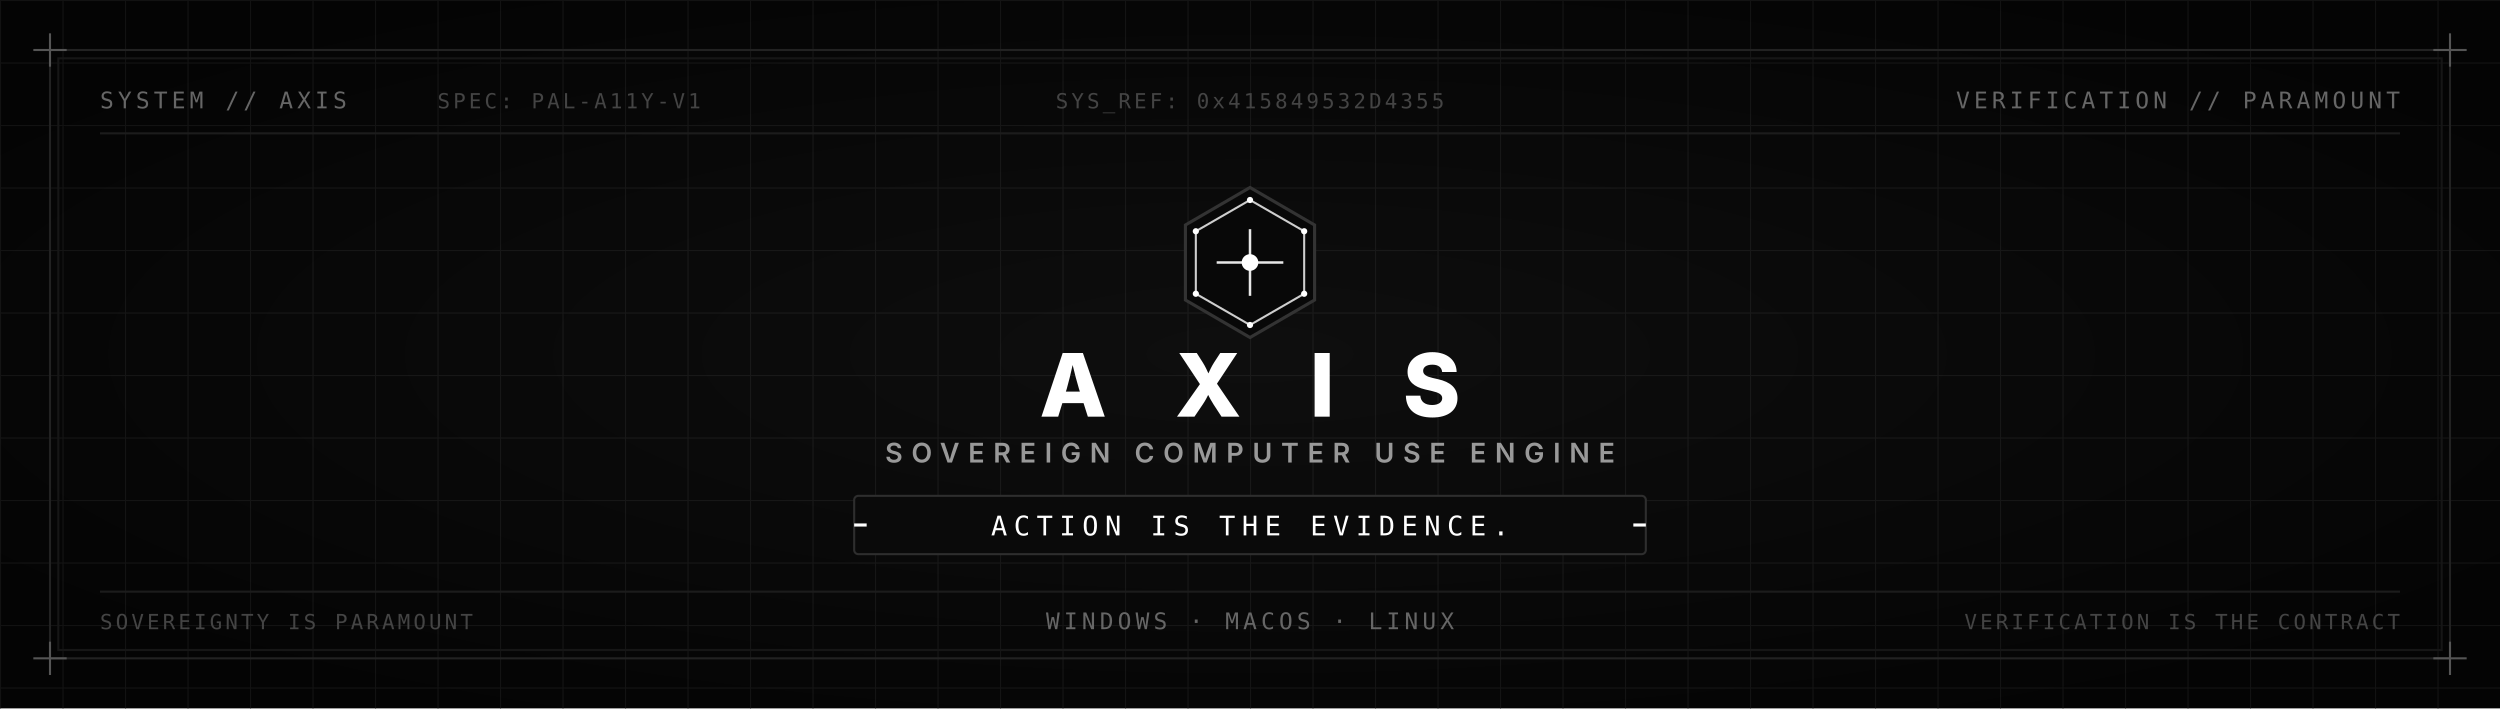
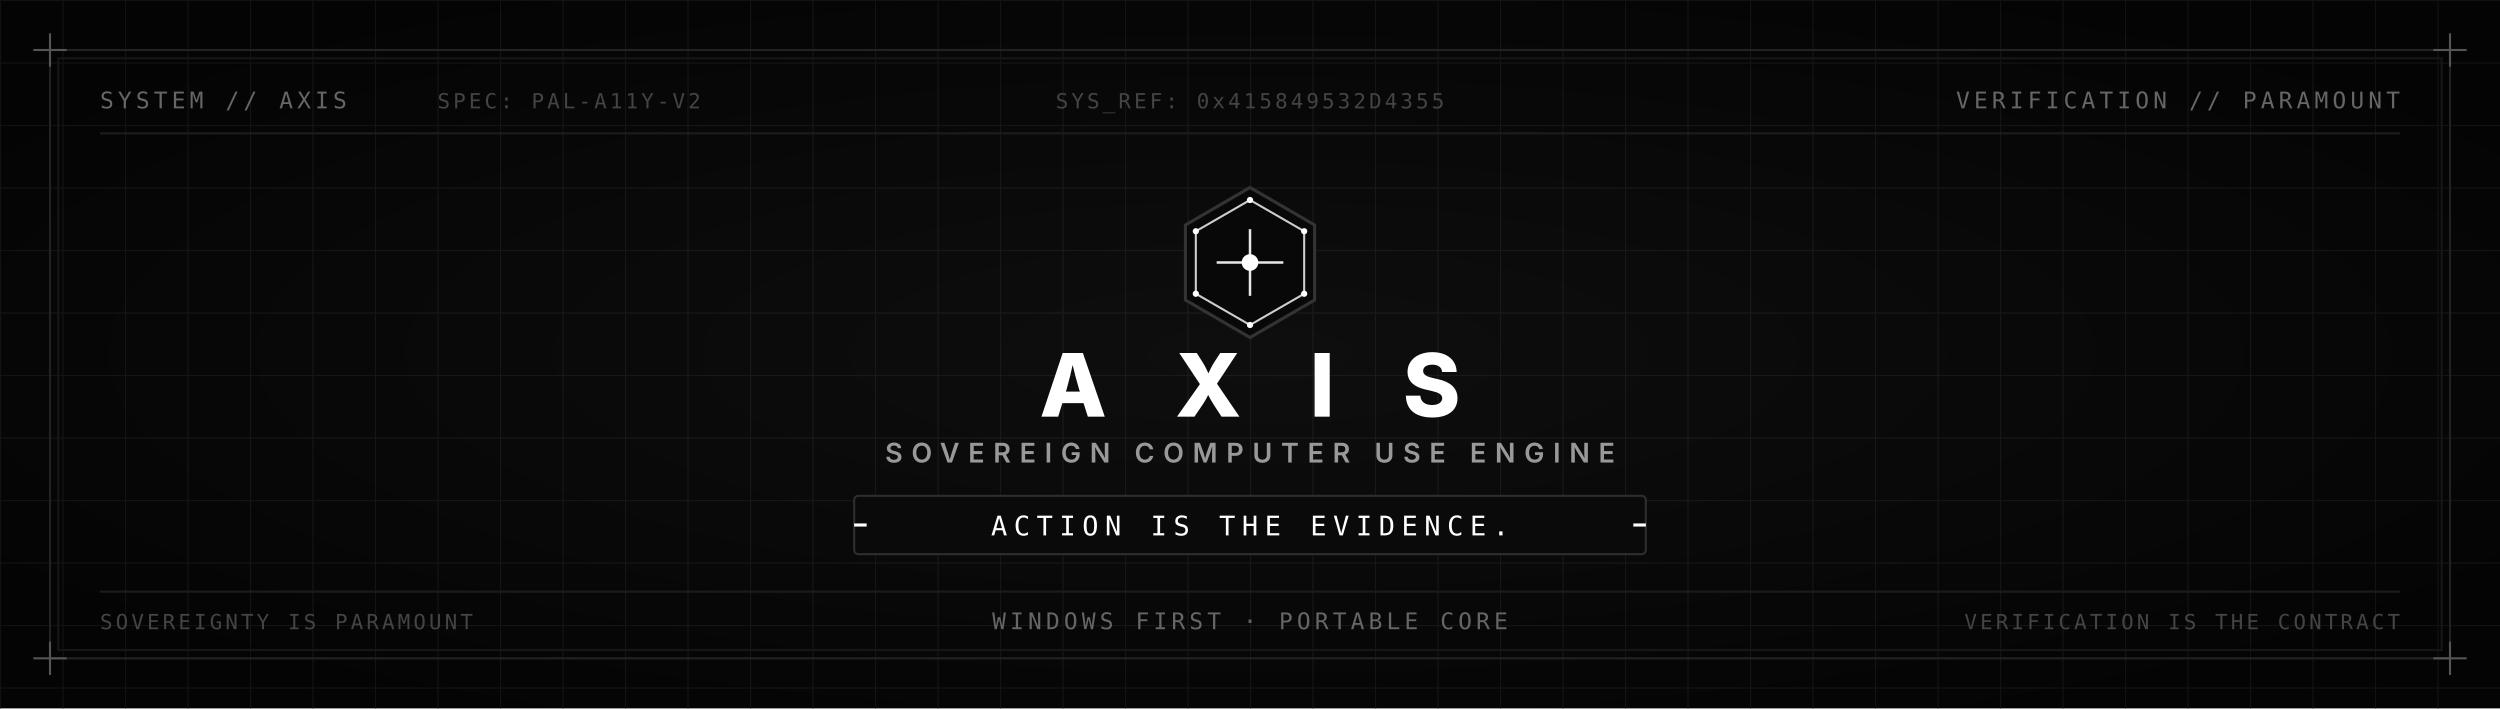
<svg xmlns="http://www.w3.org/2000/svg" viewBox="0 0 1200 340" width="100%" height="100%" style="background:#040404; display:block;">
  <defs>
    <pattern id="grid" width="30" height="30" patternUnits="userSpaceOnUse">
      <path d="M 30 0 L 0 0 0 30" fill="none" stroke="#121212" stroke-width="1" />
    </pattern>
    <radialGradient id="glow" cx="50%" cy="50%" r="60%">
      <stop offset="0%" stop-color="#ffffff" stop-opacity="0.04" />
      <stop offset="100%" stop-color="#ffffff" stop-opacity="0" />
    </radialGradient>
    <style>
      .mono-label {
        font-family: 'IBM Plex Mono', 'SF Mono', 'JetBrains Mono', Menlo, Consolas, monospace;
        font-size: 11px;
        fill: #666666;
        letter-spacing: 0.18em;
      }
      .mono-dim {
        font-family: 'IBM Plex Mono', 'SF Mono', 'JetBrains Mono', Menlo, Consolas, monospace;
        font-size: 10px;
        fill: #444444;
        letter-spacing: 0.15em;
      }
      .brand-title {
        font-family: -apple-system, BlinkMacSystemFont, 'Inter', 'Helvetica Neue', 'Segoe UI', sans-serif;
        font-size: 42px;
        font-weight: 800;
        fill: #ffffff;
        letter-spacing: 0.28em;
      }
      .brand-sub {
        font-family: -apple-system, BlinkMacSystemFont, 'Inter', 'Helvetica Neue', 'Segoe UI', sans-serif;
        font-size: 13px;
        font-weight: 600;
        fill: #999999;
        letter-spacing: 0.32em;
      }
      .motto {
        font-family: 'IBM Plex Mono', 'SF Mono', 'JetBrains Mono', Menlo, Consolas, monospace;
        font-size: 13px;
        font-weight: 500;
        fill: #ffffff;
        letter-spacing: 0.24em;
      }
    </style>
  </defs>
  <rect width="1200" height="340" fill="#040404" />
  <rect width="1200" height="340" fill="url(#grid)" />
  <rect width="1200" height="340" fill="url(#glow)" />
  <rect x="24" y="24" width="1152" height="292" fill="none" stroke="#222222" stroke-width="1" />
  <rect x="28" y="28" width="1144" height="284" fill="none" stroke="#161616" stroke-width="1" />
  <g stroke="#555555" stroke-width="1">
    <line x1="16" y1="24" x2="32" y2="24" />
    <line x1="24" y1="16" x2="24" y2="32" />
    <line x1="1168" y1="24" x2="1184" y2="24" />
    <line x1="1176" y1="16" x2="1176" y2="32" />
    <line x1="16" y1="316" x2="32" y2="316" />
    <line x1="24" y1="308" x2="24" y2="324" />
    <line x1="1168" y1="316" x2="1184" y2="316" />
    <line x1="1176" y1="308" x2="1176" y2="324" />
  </g>
  <g>
    <text x="48" y="52" class="mono-label">SYSTEM // AXIS</text>
-     <text x="210" y="52" class="mono-dim">SPEC: PAL-A11Y-V1</text>
+     <text x="210" y="52" class="mono-dim">SPEC: PAL-A11Y-V2</text>
    <text x="600" y="52" text-anchor="middle" class="mono-dim">SYS_REF: 0x415849532D4355</text>
    <text x="1152" y="52" text-anchor="end" class="mono-label">VERIFICATION // PARAMOUNT</text>
    <line x1="48" y1="64" x2="1152" y2="64" stroke="#1c1c1c" stroke-width="1" />
  </g>
  <g transform="translate(600, 126)">
    <polygon points="0,-36 31,-18 31,18 0,36 -31,18 -31,-18" fill="#080808" stroke="#333333" stroke-width="1.5" />
    <polygon points="0,-30 26,-15 26,15 0,30 -26,15 -26,-15" fill="none" stroke="#ffffff" stroke-width="1" stroke-opacity="0.8" />
    <circle cx="0" cy="0" r="4" fill="#ffffff" />
    <line x1="-16" y1="0" x2="16" y2="0" stroke="#ffffff" stroke-width="1.2" stroke-opacity="0.9" />
    <line x1="0" y1="-16" x2="0" y2="16" stroke="#ffffff" stroke-width="1.2" stroke-opacity="0.9" />
    <circle cx="0" cy="-30" r="1.5" fill="#ffffff" />
    <circle cx="26" cy="-15" r="1.5" fill="#ffffff" />
    <circle cx="26" cy="15" r="1.5" fill="#ffffff" />
    <circle cx="0" cy="30" r="1.5" fill="#ffffff" />
    <circle cx="-26" cy="15" r="1.5" fill="#ffffff" />
    <circle cx="-26" cy="-15" r="1.5" fill="#ffffff" />
  </g>
  <text x="600" y="200" text-anchor="middle" class="brand-title">A X I S</text>
  <text x="600" y="222" text-anchor="middle" class="brand-sub">SOVEREIGN COMPUTER USE ENGINE</text>
  <g transform="translate(600, 252)">
    <rect x="-190" y="-14" width="380" height="28" rx="2" fill="#0a0a0a" stroke="#2e2e2e" stroke-width="1" />
    <line x1="-190" y1="0" x2="-184" y2="0" stroke="#ffffff" stroke-width="1.5" />
    <line x1="184" y1="0" x2="190" y2="0" stroke="#ffffff" stroke-width="1.5" />
    <text x="0" y="5" text-anchor="middle" class="motto">ACTION IS THE EVIDENCE.</text>
  </g>
  <g>
    <line x1="48" y1="284" x2="1152" y2="284" stroke="#1c1c1c" stroke-width="1" />
    <text x="48" y="302" class="mono-dim">SOVEREIGNTY IS PARAMOUNT</text>
-     <text x="600" y="302" text-anchor="middle" class="mono-label">WINDOWS · MACOS · LINUX</text>
+     <text x="600" y="302" text-anchor="middle" class="mono-label">WINDOWS FIRST · PORTABLE CORE</text>
    <text x="1152" y="302" text-anchor="end" class="mono-dim">VERIFICATION IS THE CONTRACT</text>
  </g>
</svg>
